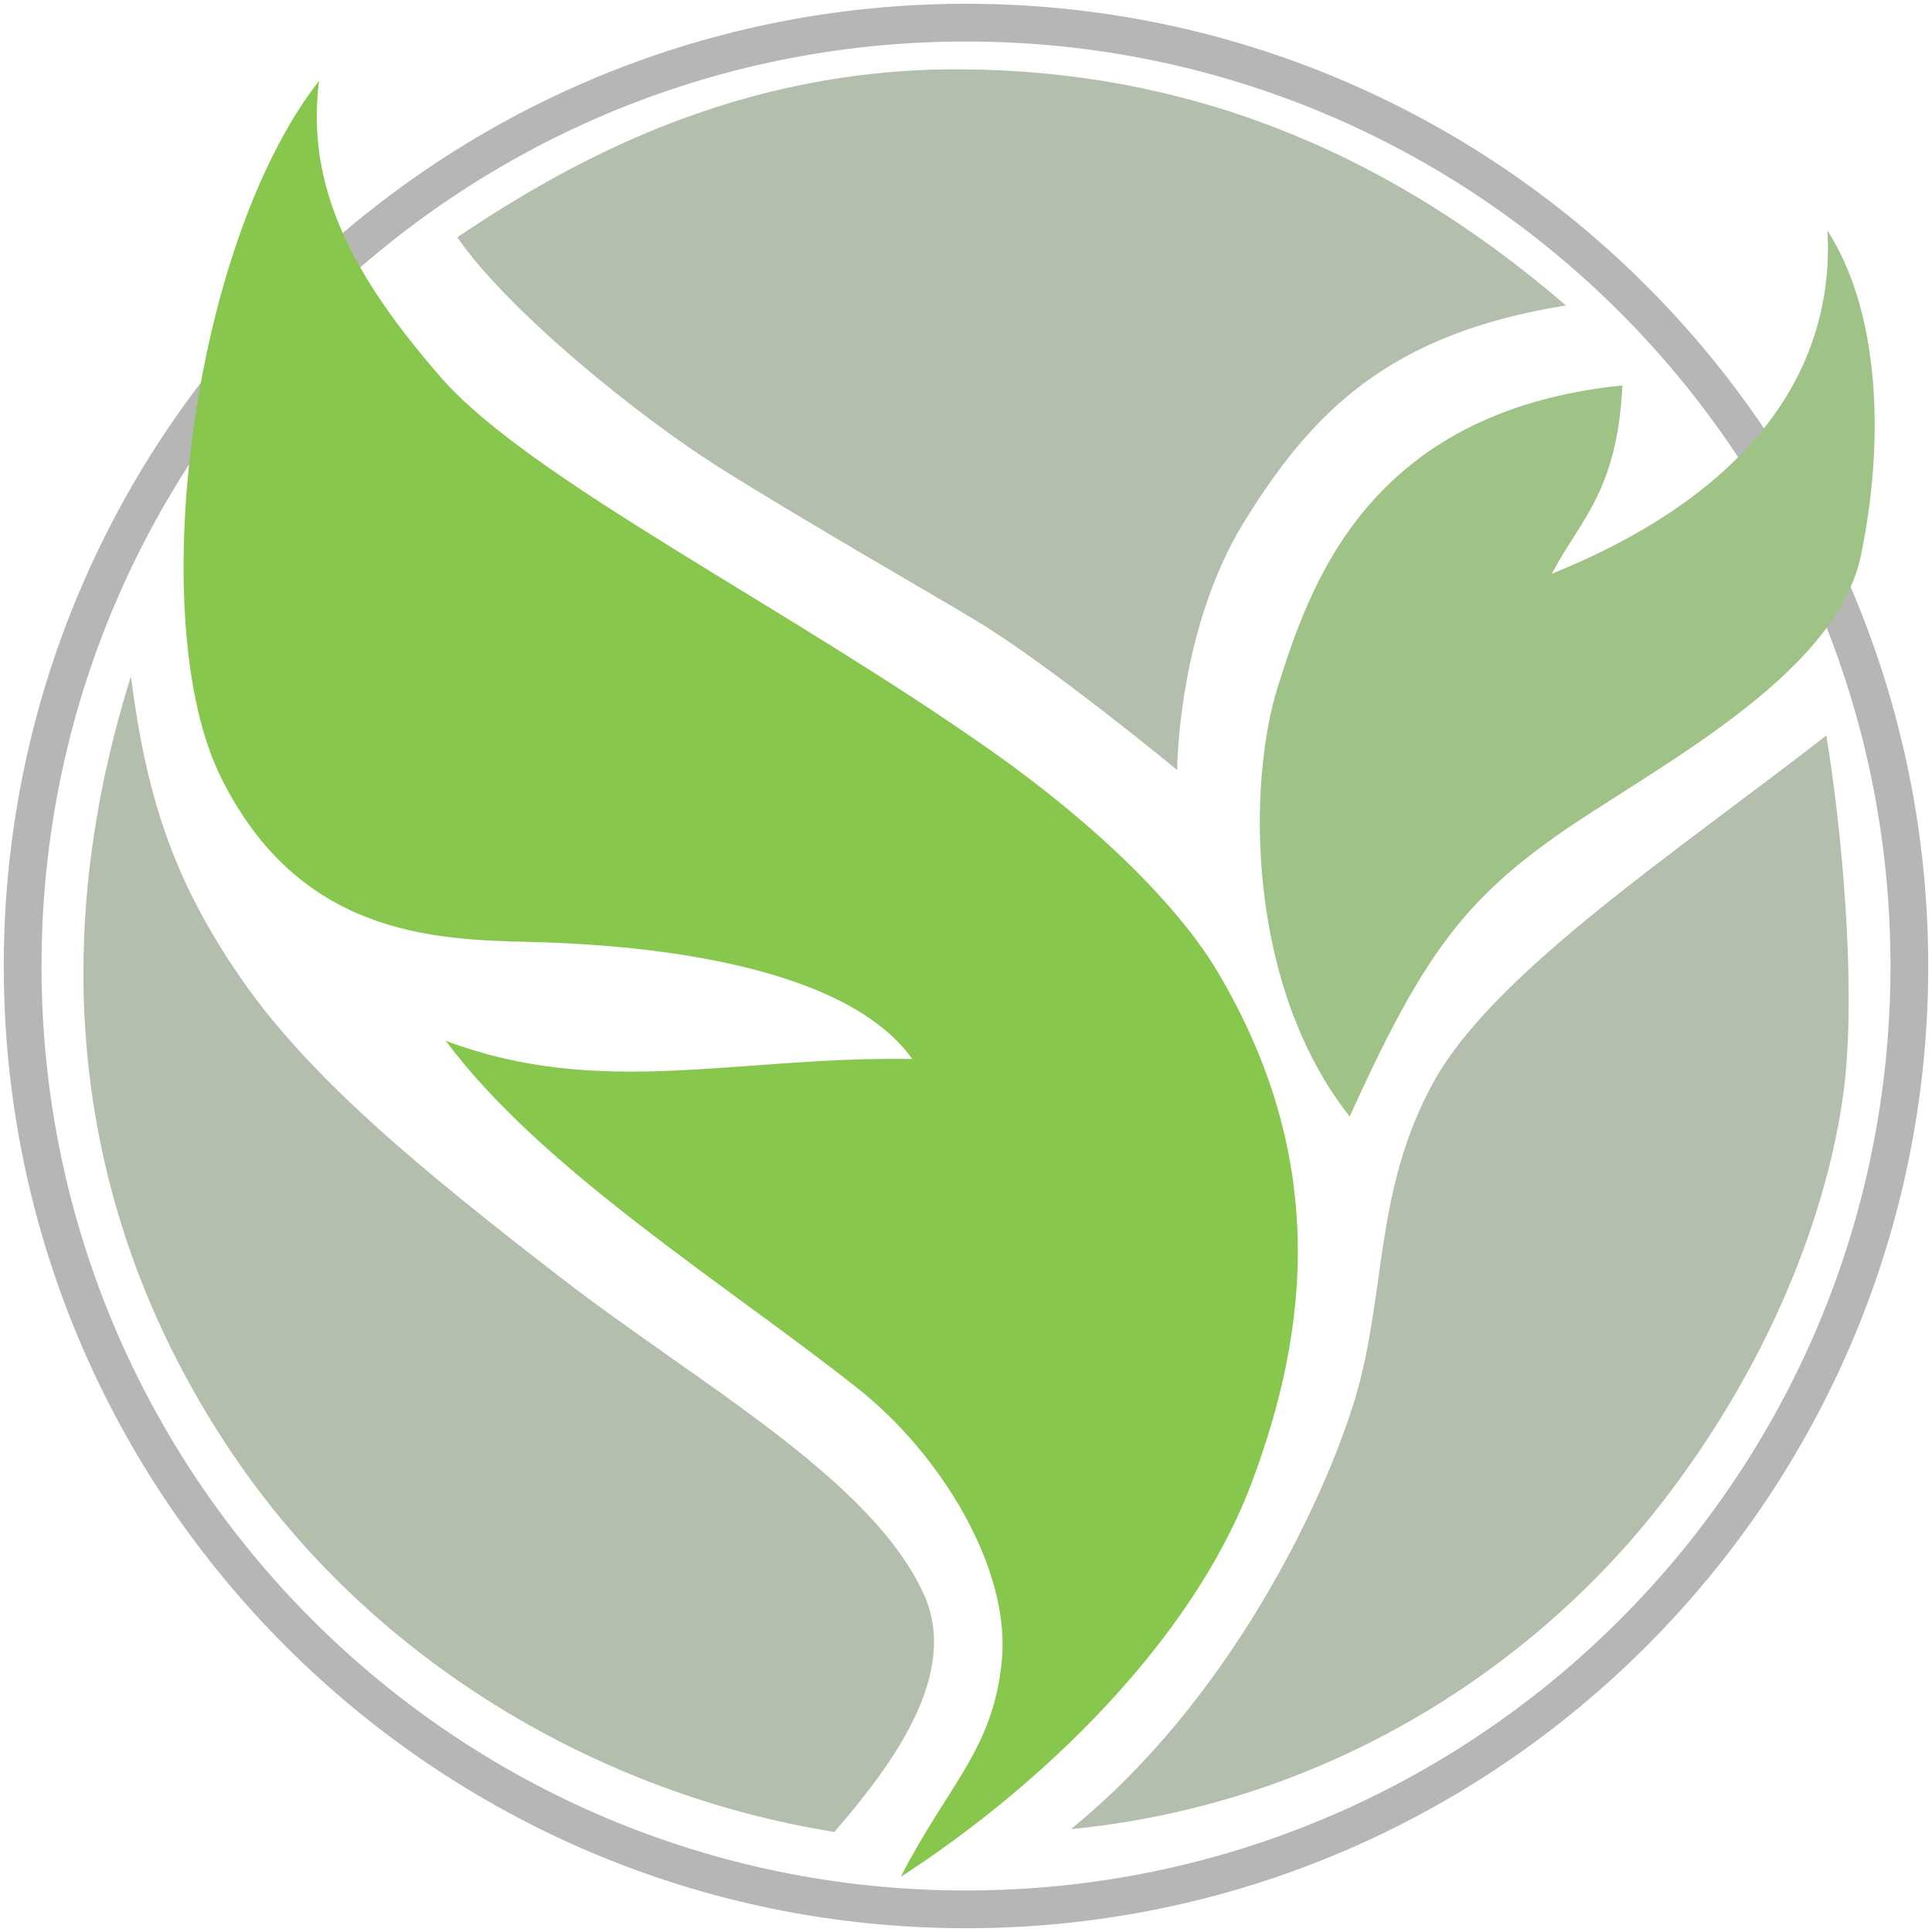
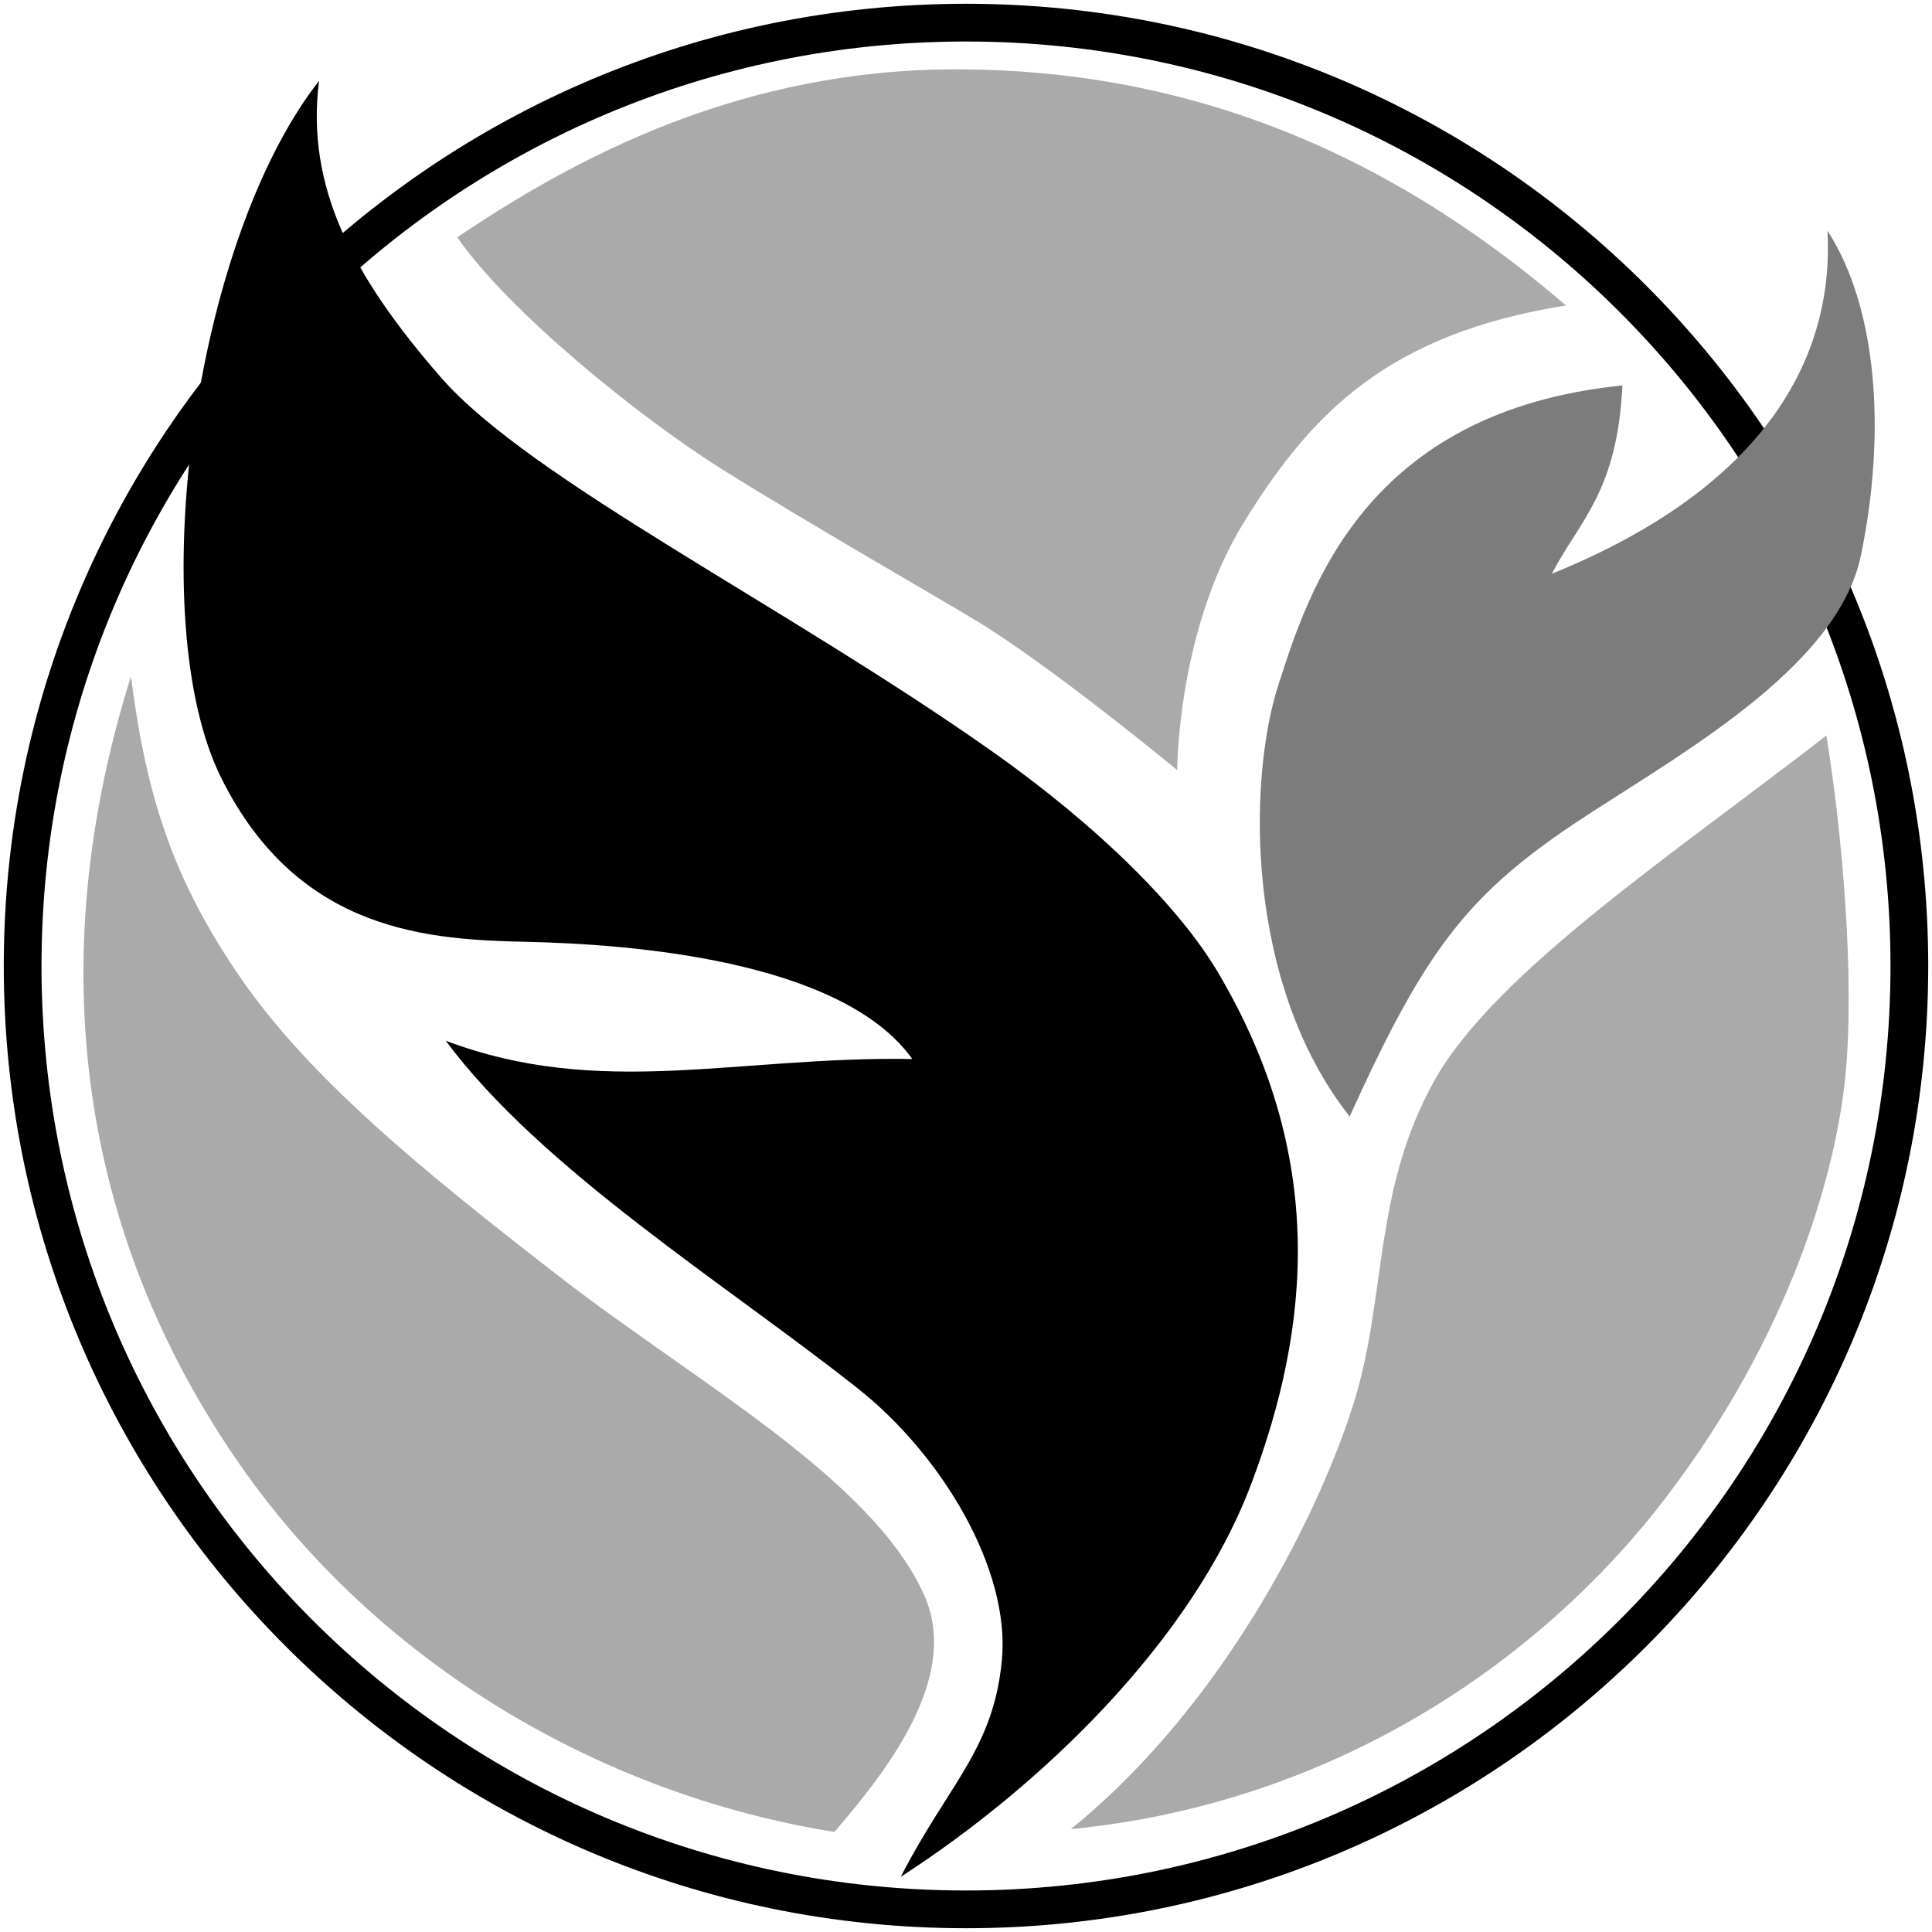
- <svg xmlns="http://www.w3.org/2000/svg" viewBox="0 0 512 512" class="fill-primary">
-   <style>
-       .fill-primary {
-          fill: rgb(136, 199, 77);
-       }
-    </style>
+ <svg xmlns="http://www.w3.org/2000/svg" viewBox="0 0 512 512" class="fill-current">
  <path style="filter: grayscale(1);" d="M256 1C115.227 1 1 115.227 1 256s114.227 255 255 255 255-114.227 255-255S396.773 1 256 1zm0 10c135.369 0 245 109.631 245 245S391.369 501 256 501 11 391.369 11 256 120.631 11 256 11z" />
  <path style="filter: invert(.4);" d="M254.48 18.37c-57.746-.255-101.578 23.138-133.299 44.518 13.3 19.3 47.753 47.43 70.294 61.546 22.54 14.114 56.301 33.455 67.075 39.955 19.905 12.007 53.421 39.683 53.421 39.683s0-37.14 17.807-65.885c17.807-28.746 38.03-49.72 85.219-57.237-49.479-42.623-102.772-62.326-160.518-62.58zM34.69 179.27C9.079 260.943 24.52 331.93 63.463 387.98c36.385 52.37 95.059 87.46 157.645 97.505 15.874-18.333 33.215-42.115 23.702-63.022-13.942-30.64-59.903-55.853-95.959-83.692-37.226-28.742-66.888-53.165-85.17-79.736-18.283-26.572-24.957-48.779-28.99-79.766zm449.307 15.644c-39.225 30.567-87.964 62.735-103.99 91.662-16.027 28.927-12.557 56.508-20.952 84.234-8.395 27.726-33.613 80.233-75.278 113.924 69.68-6.78 124.5-44.447 157.57-87.693 33.07-43.245 45.164-86.056 47.707-112.003 2.544-25.948-.908-64.928-5.057-90.124z" />
  <path style="filter: invert(.2);" d="M484.296 61.14c1.864 34.04-16.913 68.152-73.057 90.92 7.42-14.184 17.379-21.744 18.71-49.917-68.282 6.902-83.139 54.371-91.214 79.532-8.075 25.16-8.772 79.062 18.938 114.213 18.716-41.297 29.596-56.511 54.47-74.148 24.875-17.638 74.317-42.012 81.038-74.62 6.722-32.607 4.321-65.593-8.885-85.98z" />
  <path d="M84.55 21.424c-33.833 43.245-46.552 143.22-25.947 184.684 20.605 41.465 55.839 42.918 81.402 43.5 25.564.58 82.779 4.474 101.756 31.035-46.786-.752-82.554 10.648-123.632-4.834 25.317 34.123 74.185 64.443 109.131 92.089 22.582 17.863 40.472 48.15 38.255 71.951-2.217 23.8-14.135 32.86-26.808 57.53 37.056-23.919 77.08-62.325 92.851-104.044 15.772-41.72 20.097-87-8.903-135.842-10.018-16.874-31.244-38.298-60.072-58.604-54.617-38.471-122.216-71.895-145.726-98.86C93.347 73.064 80.99 49.406 84.55 21.424z" />
</svg>
